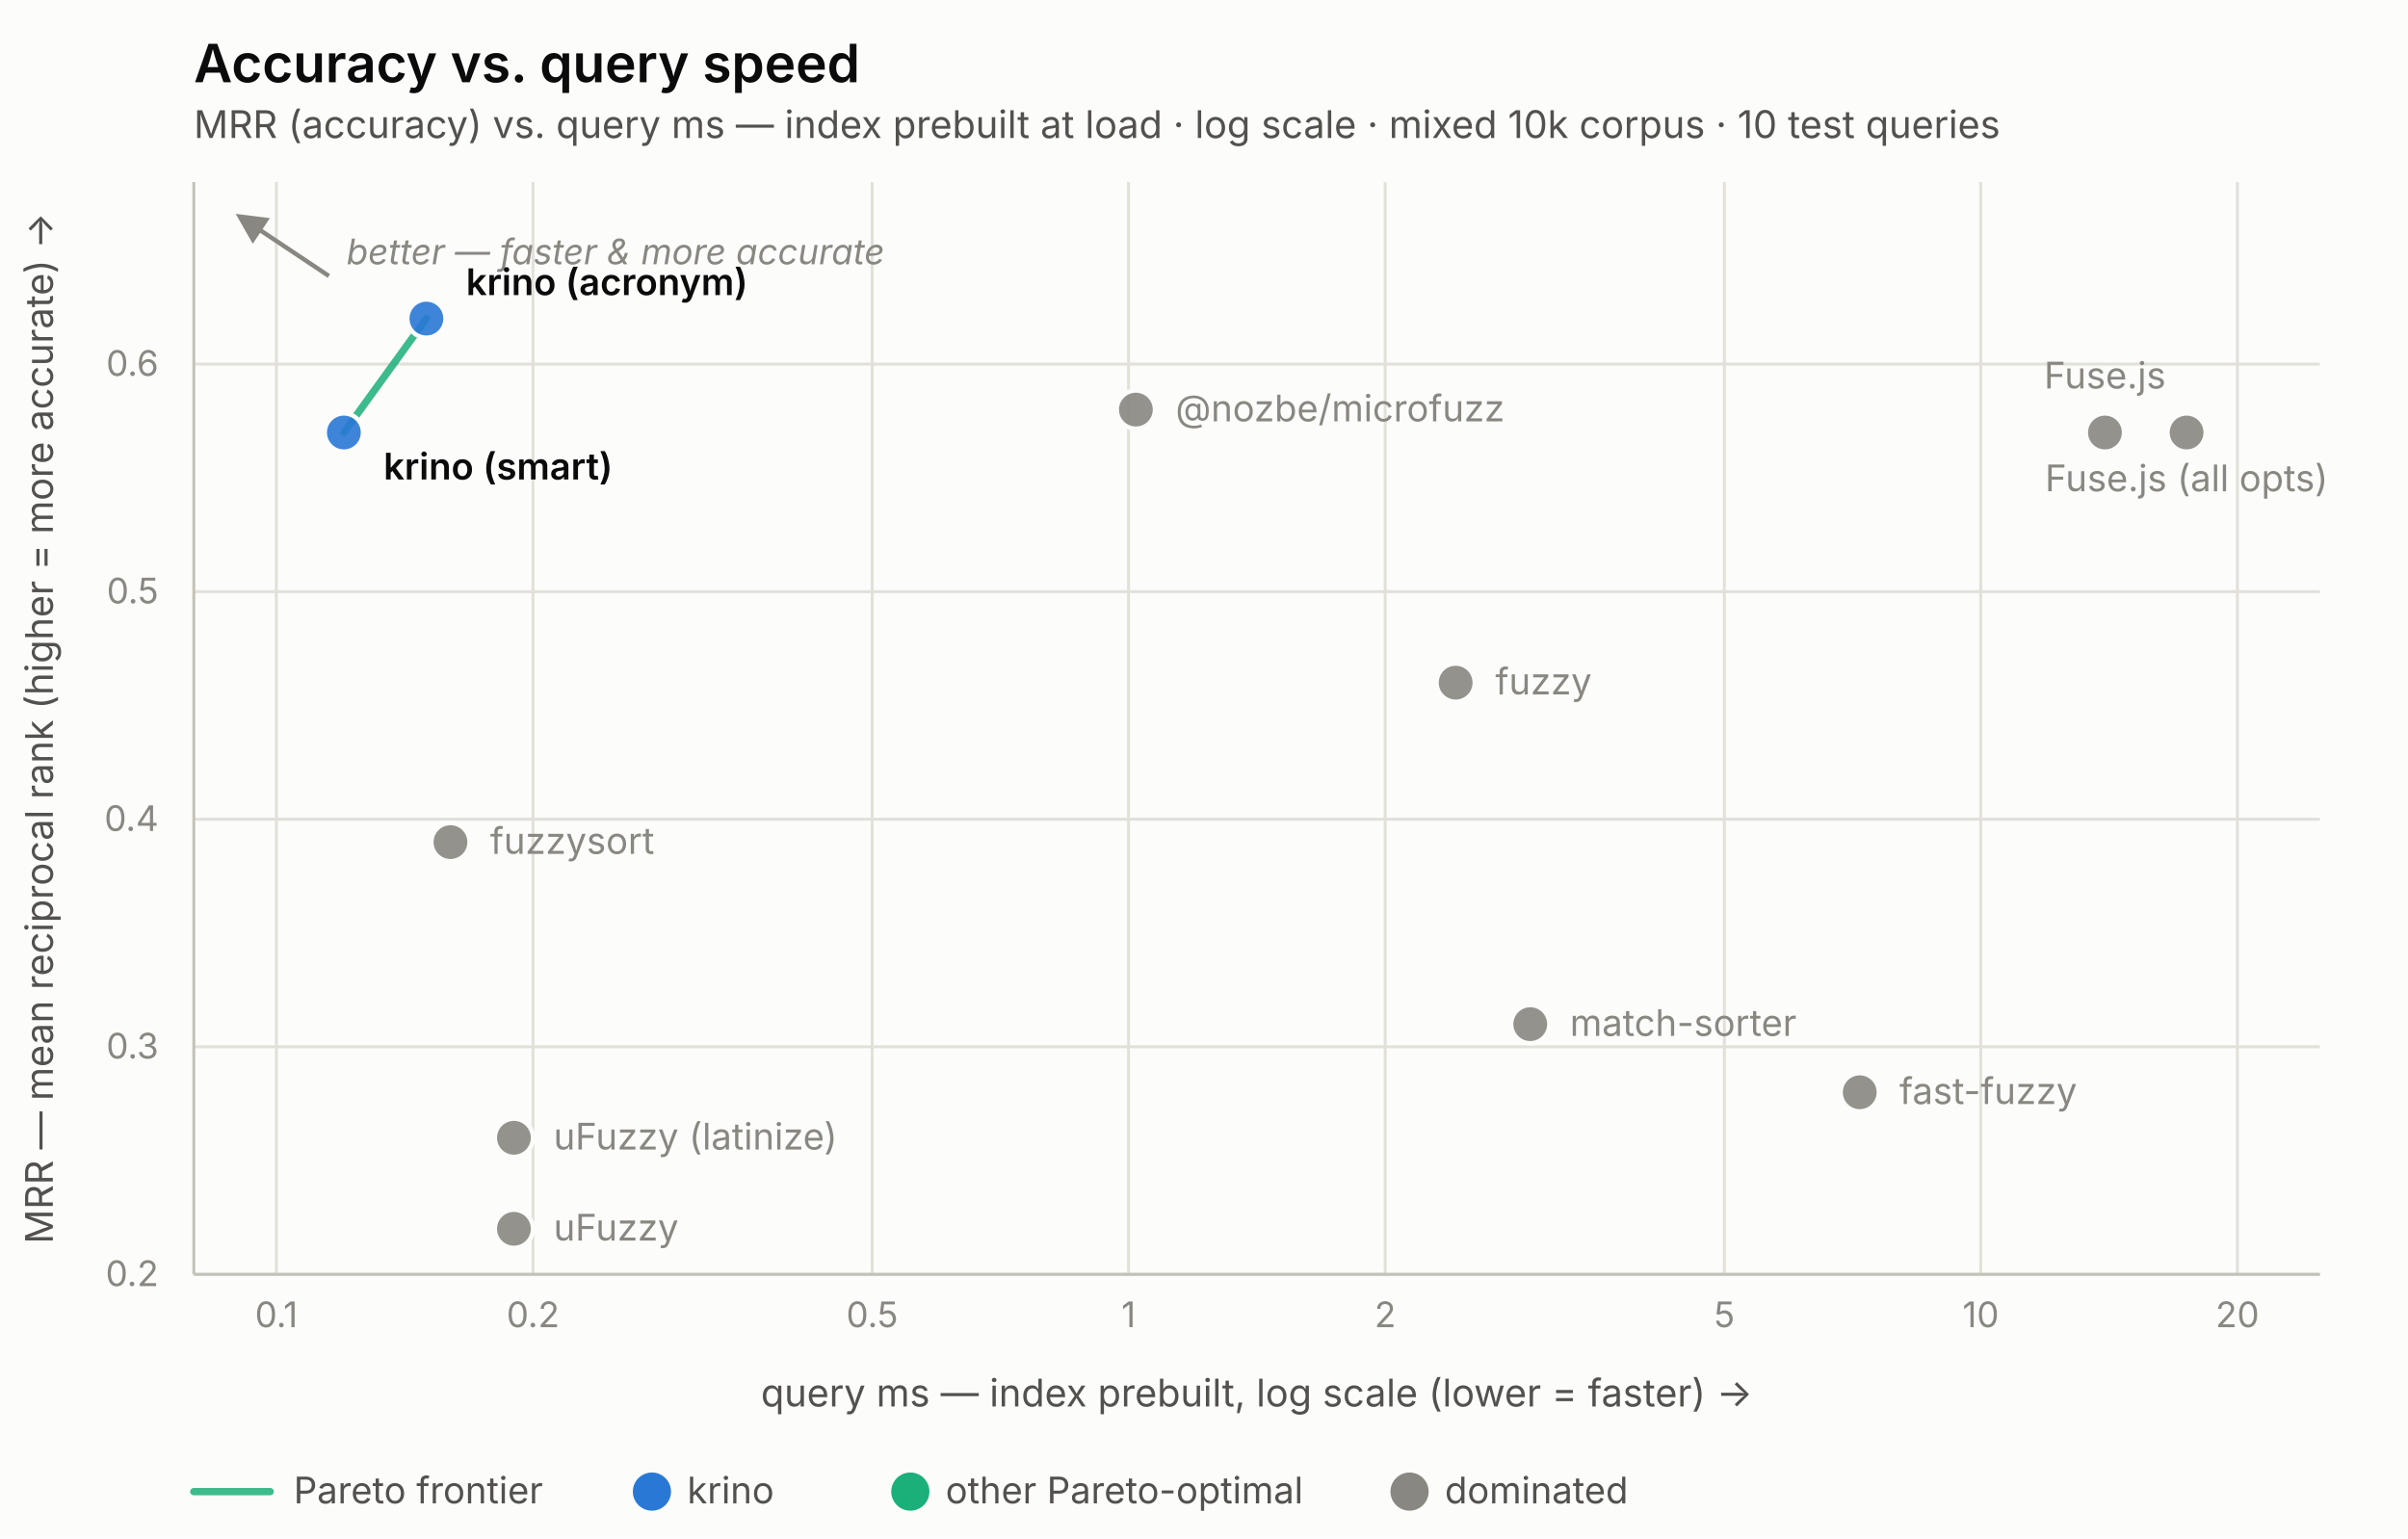
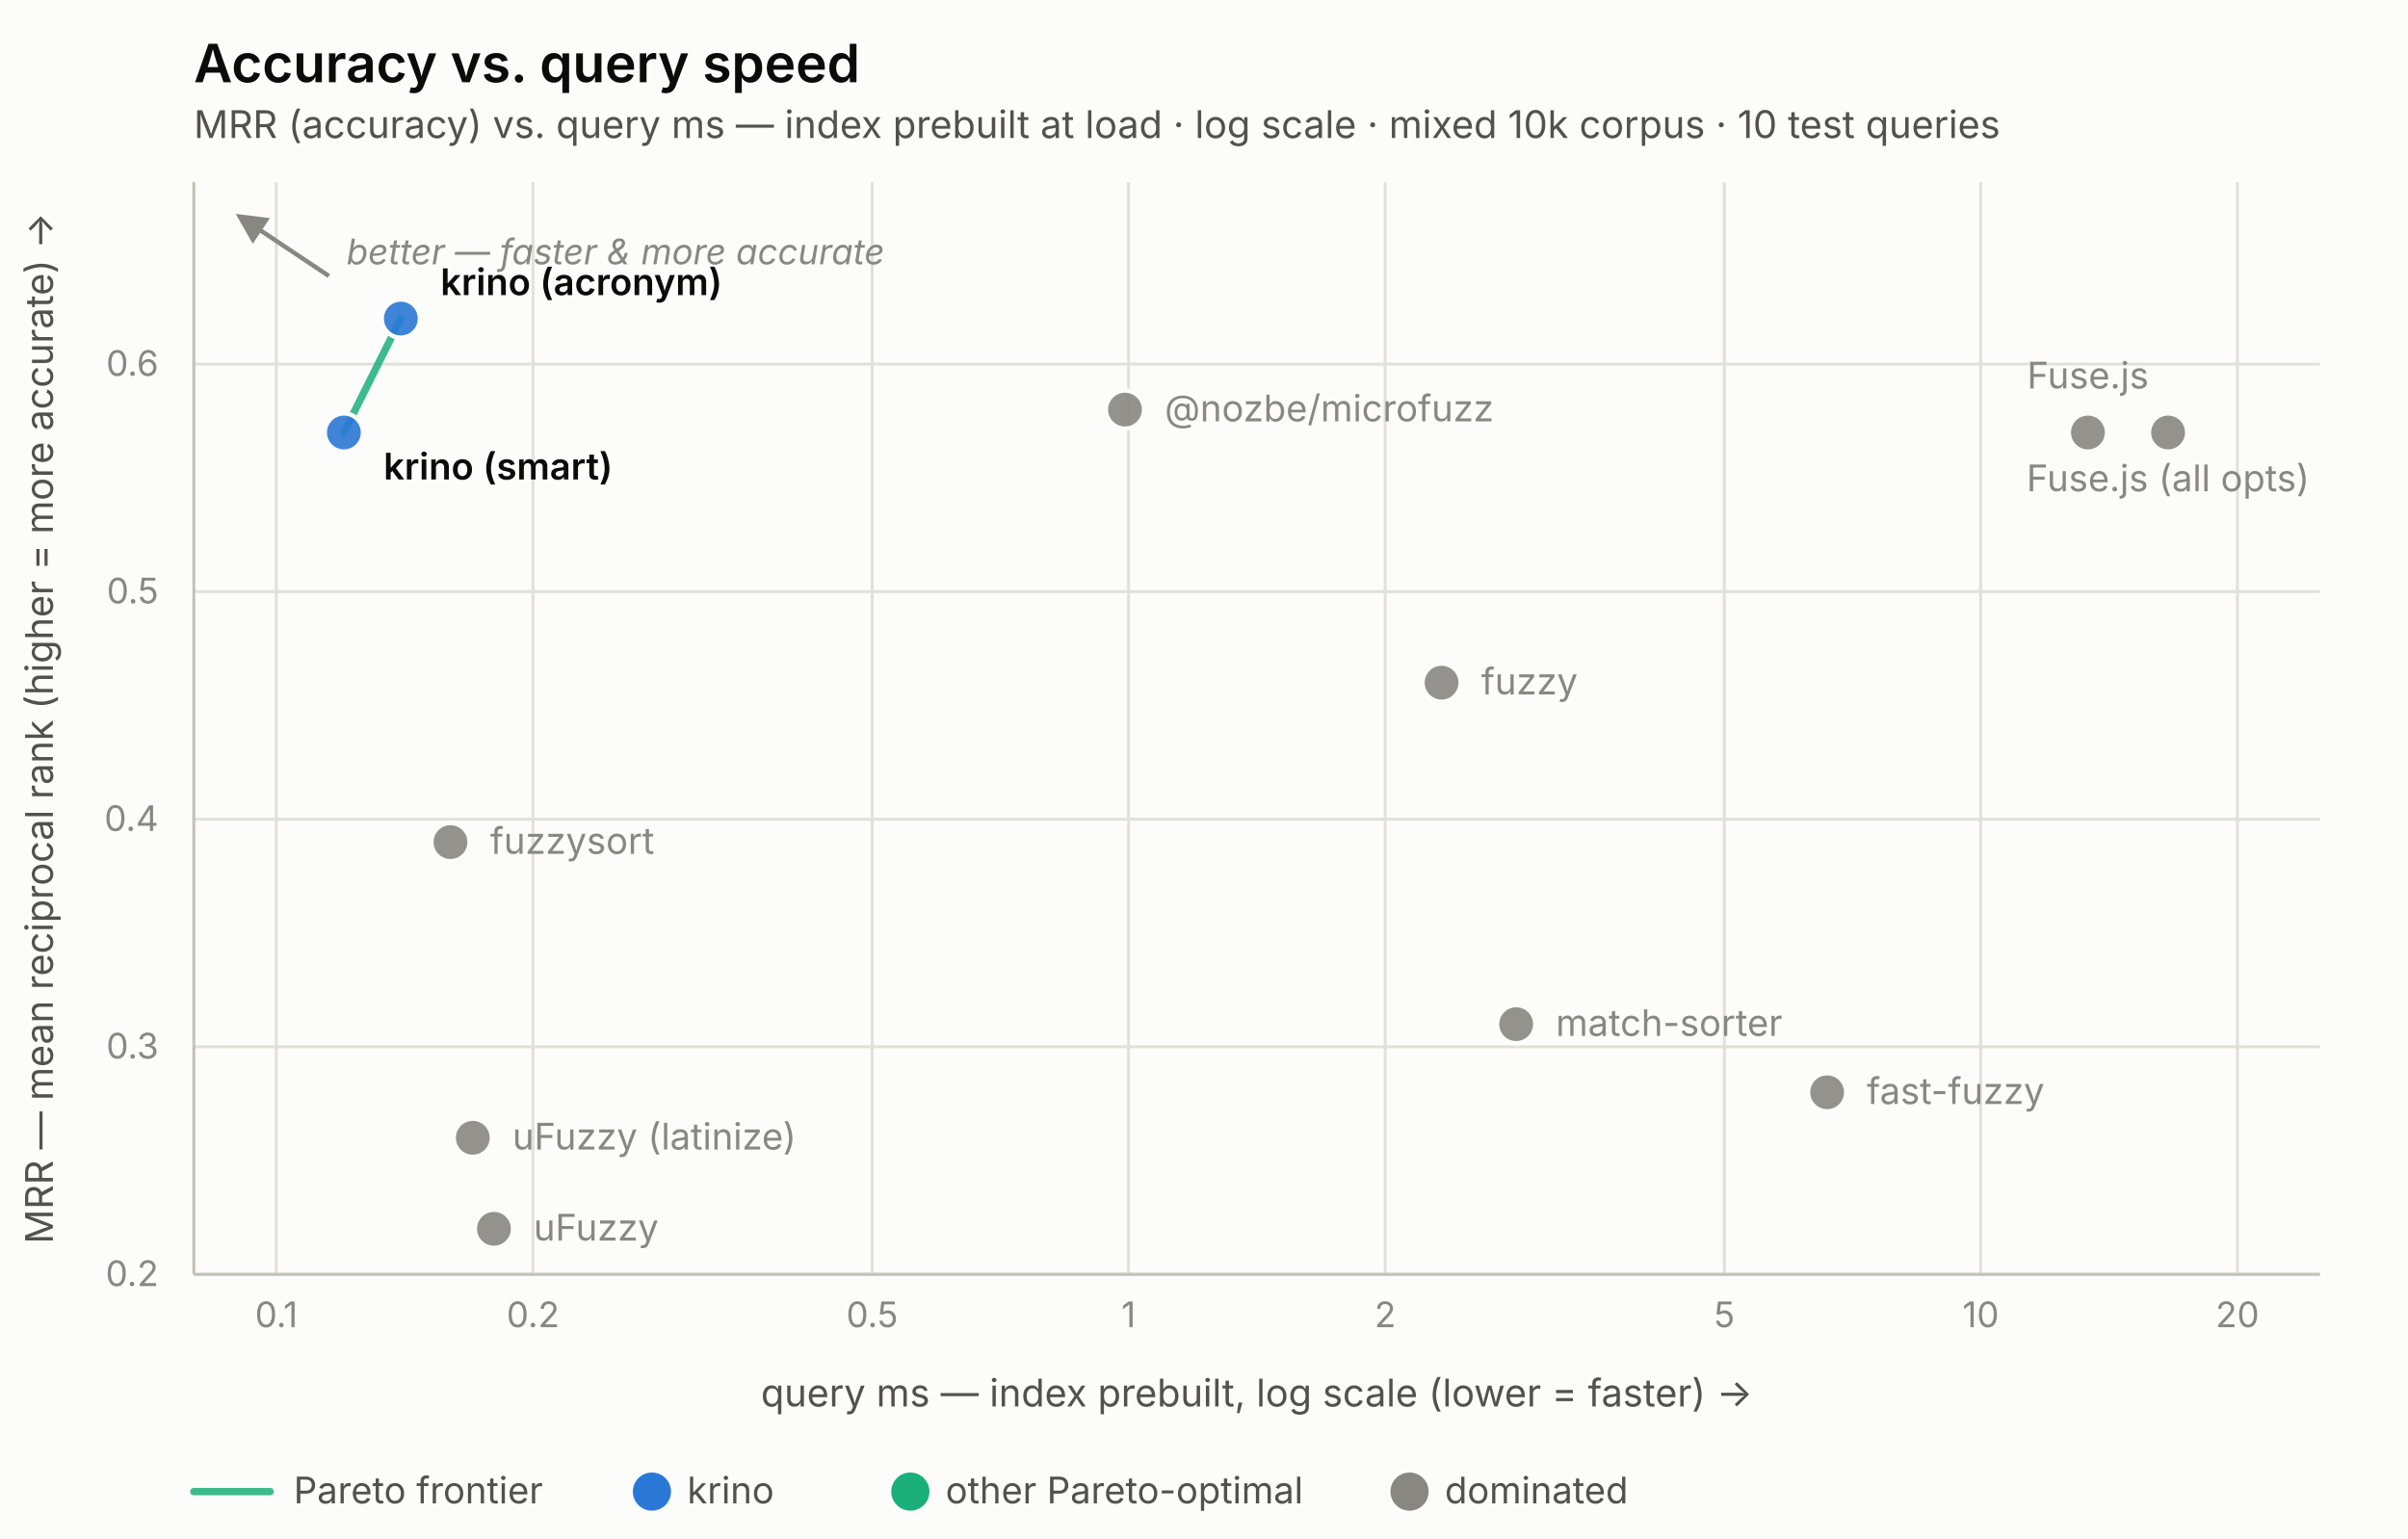
<svg xmlns="http://www.w3.org/2000/svg" viewBox="0 0 820 524" font-family="system-ui, -apple-system, 'Segoe UI', sans-serif" role="img" aria-labelledby="pareto-query-title pareto-query-desc">
  <defs>
    <marker id="arrow" viewBox="0 0 10 10" refX="8" refY="5" markerWidth="7" markerHeight="7" orient="auto-start-reverse">
      <path d="M0 0 L10 5 L0 10 z" fill="#898781" />
    </marker>
  </defs>
  <rect x="0" y="0" width="820" height="524" fill="#fcfcfb" />
  <text x="66" y="28" fill="#0b0b0b" font-size="18" font-weight="600">Accuracy vs. query speed</text>
  <text x="66" y="47" fill="#52514e" font-size="13">MRR (accuracy) vs. query ms — index prebuilt at load · log scale · mixed 10k corpus · 10 test queries</text>
  <g>
    <line x1="94.1" y1="62" x2="94.1" y2="434" stroke="#e1e0d9" />
    <line x1="181.5" y1="62" x2="181.5" y2="434" stroke="#e1e0d9" />
    <line x1="297" y1="62" x2="297" y2="434" stroke="#e1e0d9" />
    <line x1="384.3" y1="62" x2="384.3" y2="434" stroke="#e1e0d9" />
    <line x1="471.7" y1="62" x2="471.7" y2="434" stroke="#e1e0d9" />
    <line x1="587.2" y1="62" x2="587.2" y2="434" stroke="#e1e0d9" />
    <line x1="674.5" y1="62" x2="674.5" y2="434" stroke="#e1e0d9" />
    <line x1="761.9" y1="62" x2="761.9" y2="434" stroke="#e1e0d9" />
    <line x1="66" y1="434" x2="790" y2="434" stroke="#e1e0d9" />
    <line x1="66" y1="356.5" x2="790" y2="356.5" stroke="#e1e0d9" />
    <line x1="66" y1="279" x2="790" y2="279" stroke="#e1e0d9" />
    <line x1="66" y1="201.5" x2="790" y2="201.5" stroke="#e1e0d9" />
    <line x1="66" y1="124" x2="790" y2="124" stroke="#e1e0d9" />
  </g>
  <line x1="66" y1="434" x2="790" y2="434" stroke="#c3c2b7" />
  <line x1="66" y1="62" x2="66" y2="434" stroke="#c3c2b7" />
  <g>
    <text x="94.1" y="452" text-anchor="middle" fill="#898781" font-size="12" font-variant-numeric="tabular-nums">0.1</text>
    <text x="181.5" y="452" text-anchor="middle" fill="#898781" font-size="12" font-variant-numeric="tabular-nums">0.2</text>
    <text x="297" y="452" text-anchor="middle" fill="#898781" font-size="12" font-variant-numeric="tabular-nums">0.5</text>
    <text x="384.3" y="452" text-anchor="middle" fill="#898781" font-size="12" font-variant-numeric="tabular-nums">1</text>
    <text x="471.7" y="452" text-anchor="middle" fill="#898781" font-size="12" font-variant-numeric="tabular-nums">2</text>
    <text x="587.2" y="452" text-anchor="middle" fill="#898781" font-size="12" font-variant-numeric="tabular-nums">5</text>
    <text x="674.5" y="452" text-anchor="middle" fill="#898781" font-size="12" font-variant-numeric="tabular-nums">10</text>
    <text x="761.9" y="452" text-anchor="middle" fill="#898781" font-size="12" font-variant-numeric="tabular-nums">20</text>
  </g>
  <g>
    <text x="54" y="438" text-anchor="end" fill="#898781" font-size="12" font-variant-numeric="tabular-nums">0.2</text>
    <text x="54" y="360.5" text-anchor="end" fill="#898781" font-size="12" font-variant-numeric="tabular-nums">0.3</text>
    <text x="54" y="283" text-anchor="end" fill="#898781" font-size="12" font-variant-numeric="tabular-nums">0.4</text>
    <text x="54" y="205.5" text-anchor="end" fill="#898781" font-size="12" font-variant-numeric="tabular-nums">0.5</text>
    <text x="54" y="128" text-anchor="end" fill="#898781" font-size="12" font-variant-numeric="tabular-nums">0.6</text>
  </g>
  <text x="428" y="479" text-anchor="middle" fill="#52514e" font-size="13">query ms — index prebuilt, log scale (lower = faster) →</text>
  <text transform="translate(18,248) rotate(-90)" text-anchor="middle" fill="#52514e" font-size="13">MRR — mean reciprocal rank (higher = more accurate) →</text>
-   <path d="M117.1 147.3 L145.2 108.5" fill="none" stroke="#1baf7a" stroke-width="2.5" stroke-linejoin="round" stroke-linecap="round" opacity="0.85" />
+   <path d="M117.1 147.3 L136.5 108.5" fill="none" stroke="#1baf7a" stroke-width="2.5" stroke-linejoin="round" stroke-linecap="round" opacity="0.85" />
  <g transform="translate(78,70)">
    <line x1="34" y1="24" x2="4" y2="4" stroke="#898781" stroke-width="1.5" marker-end="url(#arrow)" />
    <text x="40" y="20" fill="#898781" font-size="12" font-style="italic">better — faster &amp; more accurate</text>
  </g>
  <g>
-     <circle cx="145.2" cy="108.5" r="6.5" fill="#2a78d6" fill-opacity="0.9" stroke="#fcfcfb" stroke-width="1.5" />
-     <circle cx="386.8" cy="139.5" r="6.5" fill="#898781" fill-opacity="0.9" stroke="#fcfcfb" stroke-width="1.5" />
+     <circle cx="136.5" cy="108.5" r="6.5" fill="#2a78d6" fill-opacity="0.9" stroke="#fcfcfb" stroke-width="1.5" />
+     <circle cx="383.1" cy="139.5" r="6.5" fill="#898781" fill-opacity="0.9" stroke="#fcfcfb" stroke-width="1.5" />
    <circle cx="117.1" cy="147.3" r="6.5" fill="#2a78d6" fill-opacity="0.9" stroke="#fcfcfb" stroke-width="1.5" />
-     <circle cx="716.8" cy="147.3" r="6.5" fill="#898781" fill-opacity="0.9" stroke="#fcfcfb" stroke-width="1.5" />
-     <circle cx="744.6" cy="147.3" r="6.5" fill="#898781" fill-opacity="0.9" stroke="#fcfcfb" stroke-width="1.5" />
-     <circle cx="495.7" cy="232.5" r="6.5" fill="#898781" fill-opacity="0.9" stroke="#fcfcfb" stroke-width="1.5" />
+     <circle cx="711" cy="147.3" r="6.5" fill="#898781" fill-opacity="0.9" stroke="#fcfcfb" stroke-width="1.5" />
+     <circle cx="738.3" cy="147.3" r="6.5" fill="#898781" fill-opacity="0.9" stroke="#fcfcfb" stroke-width="1.5" />
+     <circle cx="490.9" cy="232.5" r="6.5" fill="#898781" fill-opacity="0.9" stroke="#fcfcfb" stroke-width="1.5" />
    <circle cx="153.4" cy="286.8" r="6.5" fill="#898781" fill-opacity="0.9" stroke="#fcfcfb" stroke-width="1.5" />
-     <circle cx="521.1" cy="348.8" r="6.5" fill="#898781" fill-opacity="0.9" stroke="#fcfcfb" stroke-width="1.5" />
-     <circle cx="633.3" cy="372" r="6.5" fill="#898781" fill-opacity="0.9" stroke="#fcfcfb" stroke-width="1.5" />
-     <circle cx="175" cy="387.5" r="6.5" fill="#898781" fill-opacity="0.9" stroke="#fcfcfb" stroke-width="1.5" />
-     <circle cx="175" cy="418.5" r="6.5" fill="#898781" fill-opacity="0.9" stroke="#fcfcfb" stroke-width="1.5" />
+     <circle cx="516.3" cy="348.8" r="6.5" fill="#898781" fill-opacity="0.9" stroke="#fcfcfb" stroke-width="1.5" />
+     <circle cx="622.2" cy="372" r="6.5" fill="#898781" fill-opacity="0.9" stroke="#fcfcfb" stroke-width="1.5" />
+     <circle cx="161" cy="387.5" r="6.5" fill="#898781" fill-opacity="0.9" stroke="#fcfcfb" stroke-width="1.5" />
+     <circle cx="168.2" cy="418.5" r="6.5" fill="#898781" fill-opacity="0.9" stroke="#fcfcfb" stroke-width="1.5" />
  </g>
  <g>
-     <text x="158.7" y="100.5" text-anchor="start" fill="#0b0b0b" font-size="12.5" font-weight="600">krino (acronym)</text>
-     <text x="716.8" y="132.3" text-anchor="middle" fill="#898781" font-size="12.5">Fuse.js</text>
-     <text x="400.3" y="143.5" text-anchor="start" fill="#898781" font-size="12.5">@nozbe/microfuzz</text>
+     <text x="150" y="100.5" text-anchor="start" fill="#0b0b0b" font-size="12.5" font-weight="600">krino (acronym)</text>
+     <text x="711" y="132.3" text-anchor="middle" fill="#898781" font-size="12.5">Fuse.js</text>
+     <text x="396.6" y="143.5" text-anchor="start" fill="#898781" font-size="12.5">@nozbe/microfuzz</text>
    <text x="130.6" y="163.3" text-anchor="start" fill="#0b0b0b" font-size="12.5" font-weight="600">krino (smart)</text>
-     <text x="744.6" y="167.3" text-anchor="middle" fill="#898781" font-size="12.5">Fuse.js (all opts)</text>
-     <text x="509.2" y="236.5" text-anchor="start" fill="#898781" font-size="12.5">fuzzy</text>
+     <text x="738.3" y="167.3" text-anchor="middle" fill="#898781" font-size="12.5">Fuse.js (all opts)</text>
+     <text x="504.4" y="236.5" text-anchor="start" fill="#898781" font-size="12.5">fuzzy</text>
    <text x="166.9" y="290.8" text-anchor="start" fill="#898781" font-size="12.5">fuzzysort</text>
-     <text x="534.6" y="352.8" text-anchor="start" fill="#898781" font-size="12.5">match-sorter</text>
-     <text x="646.8" y="376" text-anchor="start" fill="#898781" font-size="12.5">fast-fuzzy</text>
-     <text x="188.5" y="391.5" text-anchor="start" fill="#898781" font-size="12.5">uFuzzy (latinize)</text>
-     <text x="188.5" y="422.5" text-anchor="start" fill="#898781" font-size="12.5">uFuzzy</text>
+     <text x="529.8" y="352.8" text-anchor="start" fill="#898781" font-size="12.5">match-sorter</text>
+     <text x="635.7" y="376" text-anchor="start" fill="#898781" font-size="12.5">fast-fuzzy</text>
+     <text x="174.5" y="391.5" text-anchor="start" fill="#898781" font-size="12.5">uFuzzy (latinize)</text>
+     <text x="181.7" y="422.5" text-anchor="start" fill="#898781" font-size="12.5">uFuzzy</text>
  </g>
  <g>
    <line x1="66" y1="508" x2="92" y2="508" stroke="#1baf7a" stroke-width="2.5" stroke-linecap="round" opacity="0.85" />
    <text x="100" y="512" fill="#52514e" font-size="12.5">Pareto frontier</text>
    <circle cx="222" cy="508" r="6.5" fill="#2a78d6" />
    <text x="234" y="512" fill="#52514e" font-size="12.5">krino</text>
    <circle cx="310" cy="508" r="6.5" fill="#1baf7a" />
    <text x="322" y="512" fill="#52514e" font-size="12.5">other Pareto-optimal</text>
    <circle cx="480" cy="508" r="6.5" fill="#898781" />
    <text x="492" y="512" fill="#52514e" font-size="12.5">dominated</text>
  </g>
</svg>
